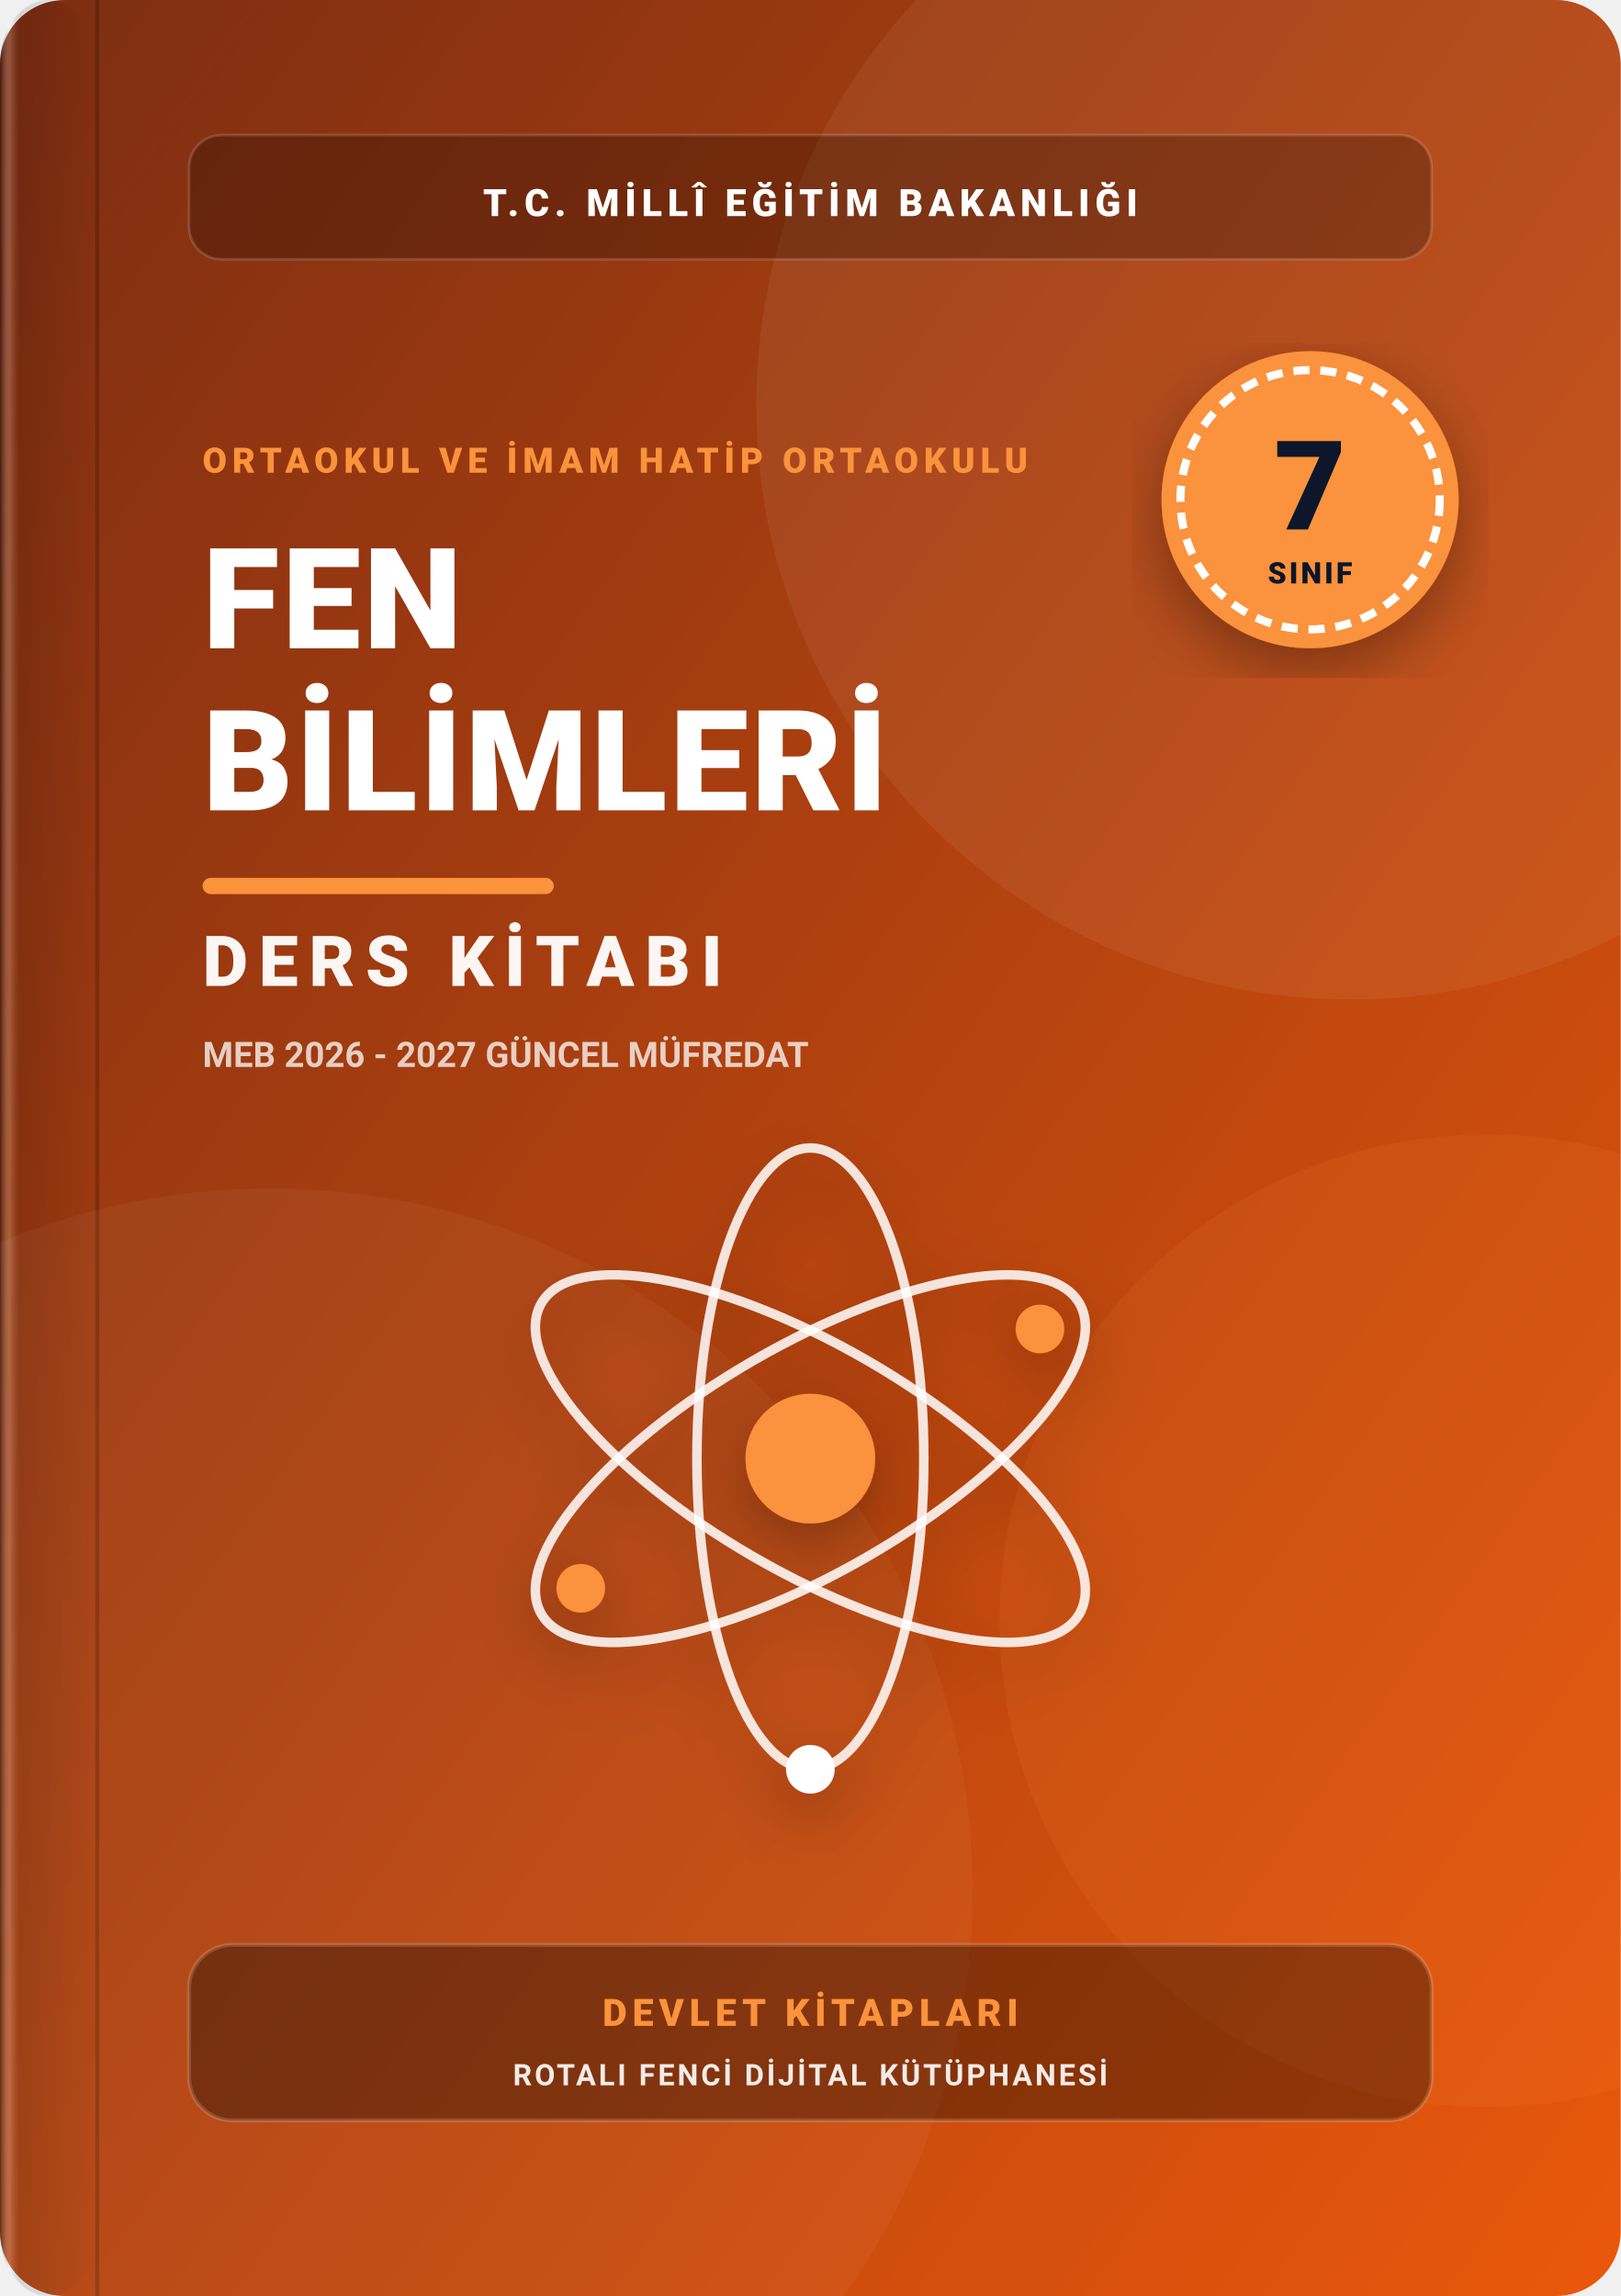
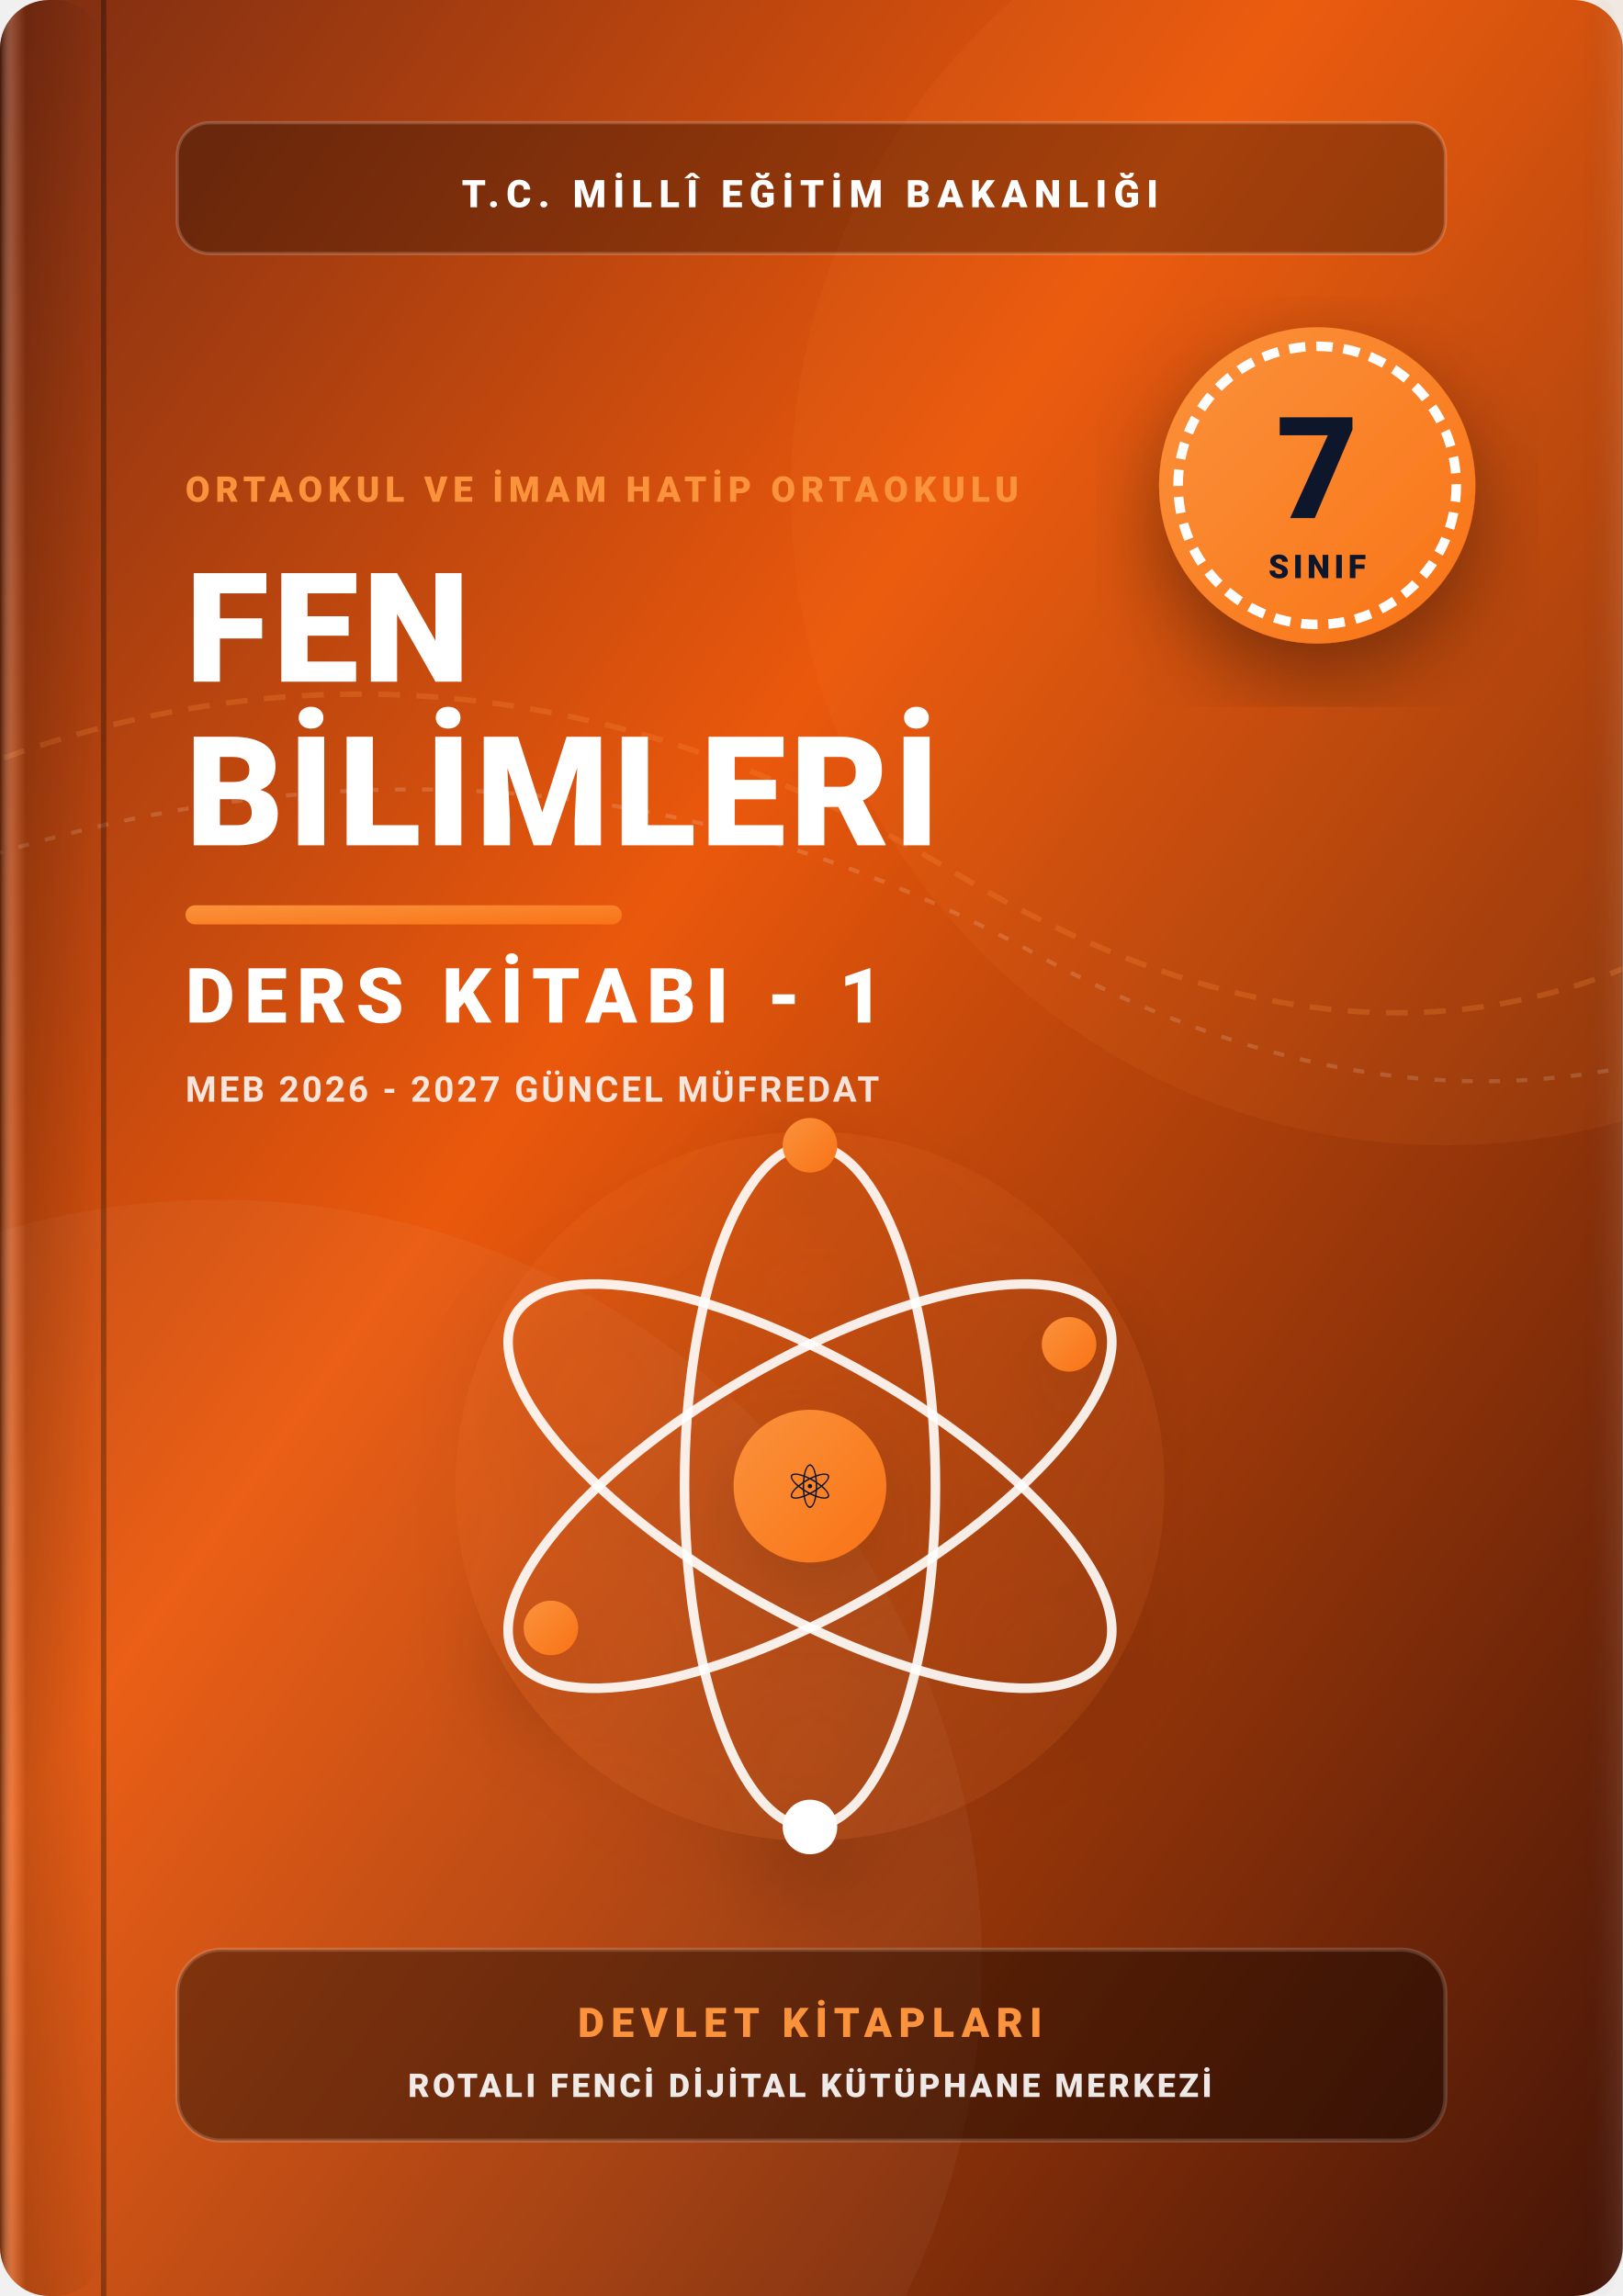
- <svg xmlns="http://www.w3.org/2000/svg" viewBox="0 0 600 850" width="100%" height="100%">
+ <svg xmlns="http://www.w3.org/2000/svg" viewBox="0 0 595 842" width="100%" height="100%">
  <defs>
-     <linearGradient id="grad-7" x1="0%" y1="0%" x2="100%" y2="100%">
+     <linearGradient id="bgGrad-7" x1="0%" y1="0%" x2="100%" y2="100%">
      <stop offset="0%" stop-color="#7c2d12" />
-       <stop offset="100%" stop-color="#ea580c" />
+       <stop offset="40%" stop-color="#ea580c" />
+       <stop offset="100%" stop-color="#431407" />
    </linearGradient>
-     <linearGradient id="spine" x1="0%" y1="0%" x2="100%" y2="0%">
-       <stop offset="0%" stop-color="rgba(0,0,0,0.45)" />
-       <stop offset="10%" stop-color="rgba(255,255,255,0.18)" />
-       <stop offset="20%" stop-color="rgba(0,0,0,0.12)" />
+     <linearGradient id="accentGrad-7" x1="0%" y1="0%" x2="100%" y2="100%">
+       <stop offset="0%" stop-color="#fb923c" />
+       <stop offset="100%" stop-color="#f97316" />
+     </linearGradient>
+     <linearGradient id="spineShadow" x1="0%" y1="0%" x2="100%" y2="0%">
+       <stop offset="0%" stop-color="rgba(0,0,0,0.5)" />
+       <stop offset="12%" stop-color="rgba(255,255,255,0.15)" />
+       <stop offset="25%" stop-color="rgba(0,0,0,0.15)" />
      <stop offset="100%" stop-color="rgba(0,0,0,0)" />
    </linearGradient>
-     <filter id="shadow" x="-10%" y="-10%" width="120%" height="120%">
-       <feDropShadow dx="0" dy="8" stdDeviation="12" flood-opacity="0.35" />
+     <linearGradient id="edgeGlow" x1="100%" y1="0%" x2="0%" y2="0%">
+       <stop offset="0%" stop-color="rgba(0,0,0,0.3)" />
+       <stop offset="5%" stop-color="rgba(255,255,255,0.08)" />
+       <stop offset="100%" stop-color="rgba(0,0,0,0)" />
+     </linearGradient>
+     <filter id="shadow3d" x="-20%" y="-20%" width="140%" height="140%">
+       <feDropShadow dx="0" dy="12" stdDeviation="16" flood-opacity="0.4" />
    </filter>
  </defs>
-   <rect width="600" height="850" rx="24" fill="url(#grad-7)" />
-   <rect width="36" height="850" rx="24" fill="url(#spine)" />
-   <line x1="36" y1="0" x2="36" y2="850" stroke="rgba(0,0,0,0.2)" stroke-width="1.5" />
-   <circle cx="500" cy="150" r="220" fill="white" fill-opacity="0.06" />
-   <circle cx="100" cy="700" r="260" fill="white" fill-opacity="0.04" />
-   <circle cx="550" cy="600" r="180" fill="#fb923c" fill-opacity="0.1" />
-   <g transform="translate(70, 50)">
-     <rect x="0" y="0" width="460" height="46" rx="12" fill="rgba(0,0,0,0.25)" stroke="rgba(255,255,255,0.15)" stroke-width="1" />
-     <text x="230" y="30" font-family="-apple-system, BlinkMacSystemFont, 'Segoe UI', Roboto, sans-serif" font-size="14" font-weight="900" fill="#ffffff" letter-spacing="2" text-anchor="middle">T.C. MİLLÎ EĞİTİM BAKANLIĞI</text>
+   <rect width="595" height="842" rx="18" fill="url(#bgGrad-7)" />
+   <circle cx="530" cy="180" r="240" fill="#fb923c" fill-opacity="0.08" />
+   <circle cx="80" cy="720" r="280" fill="#ffffff" fill-opacity="0.04" />
+   <path d="M-50,300 Q150,200 350,320 T700,280" fill="none" stroke="#fb923c" stroke-width="2" stroke-opacity="0.25" stroke-dasharray="8 6" />
+   <path d="M-50,330 Q180,240 380,350 T750,310" fill="none" stroke="#ffffff" stroke-width="1.5" stroke-opacity="0.15" stroke-dasharray="4 6" />
+   <g transform="translate(65, 45)">
+     <rect x="0" y="0" width="465" height="48" rx="12" fill="rgba(0,0,0,0.3)" stroke="rgba(255,255,255,0.18)" stroke-width="1.2" />
+     <text x="232" y="31" font-family="-apple-system, BlinkMacSystemFont, 'Segoe UI', Roboto, Helvetica, Arial, sans-serif" font-size="14" font-weight="900" fill="#ffffff" letter-spacing="2.5" text-anchor="middle">T.C. MİLLÎ EĞİTİM BAKANLIĞI</text>
  </g>
-   <g transform="translate(430, 130)" filter="url(#shadow)">
-     <circle cx="55" cy="55" r="55" fill="#fb923c" />
-     <circle cx="55" cy="55" r="48" fill="none" stroke="#ffffff" stroke-width="3" stroke-dasharray="6 4" />
-     <text x="55" y="66" font-family="-apple-system, BlinkMacSystemFont, 'Segoe UI', Roboto, sans-serif" font-size="46" font-weight="900" fill="#0f172a" text-anchor="middle">7</text>
-     <text x="55" y="86" font-family="-apple-system, BlinkMacSystemFont, 'Segoe UI', Roboto, sans-serif" font-size="11" font-weight="900" fill="#0f172a" letter-spacing="1" text-anchor="middle">SINIF</text>
+   <g transform="translate(425, 120)" filter="url(#shadow3d)">
+     <circle cx="58" cy="58" r="58" fill="url(#accentGrad-7)" />
+     <circle cx="58" cy="58" r="51" fill="none" stroke="#ffffff" stroke-width="3.5" stroke-dasharray="6 4" />
+     <text x="58" y="70" font-family="-apple-system, BlinkMacSystemFont, 'Segoe UI', Roboto, sans-serif" font-size="52" font-weight="900" fill="#0f172a" text-anchor="middle">7</text>
+     <text x="58" y="92" font-family="-apple-system, BlinkMacSystemFont, 'Segoe UI', Roboto, sans-serif" font-size="12" font-weight="900" fill="#0f172a" letter-spacing="1.5" text-anchor="middle">SINIF</text>
  </g>
-   <text x="75" y="175" font-family="-apple-system, BlinkMacSystemFont, 'Segoe UI', Roboto, sans-serif" font-size="13" font-weight="800" fill="#fb923c" letter-spacing="2">ORTAOKUL VE İMAM HATİP ORTAOKULU</text>
-   <text x="75" y="240" font-family="-apple-system, BlinkMacSystemFont, 'Segoe UI', Roboto, sans-serif" font-size="52" font-weight="900" fill="#ffffff" letter-spacing="1">FEN</text>
-   <text x="75" y="300" font-family="-apple-system, BlinkMacSystemFont, 'Segoe UI', Roboto, sans-serif" font-size="52" font-weight="900" fill="#ffffff" letter-spacing="1">BİLİMLERİ</text>
-   <rect x="75" y="325" width="130" height="6" rx="3" fill="#fb923c" />
-   <text x="75" y="365" font-family="-apple-system, BlinkMacSystemFont, 'Segoe UI', Roboto, sans-serif" font-size="26" font-weight="900" fill="#ffffff" fill-opacity="0.95" letter-spacing="4">DERS KİTABI</text>
-   <text x="75" y="395" font-family="-apple-system, BlinkMacSystemFont, 'Segoe UI', Roboto, sans-serif" font-size="13" font-weight="700" fill="#ffffff" fill-opacity="0.75">MEB 2026 - 2027 GÜNCEL MÜFREDAT</text>
-   <g transform="translate(300, 540)" filter="url(#shadow)">
-     <circle cx="0" cy="0" r="24" fill="#fb923c" />
-     <ellipse cx="0" cy="0" rx="115" ry="42" fill="none" stroke="#ffffff" stroke-width="3.5" stroke-opacity="0.85" transform="rotate(30)" />
-     <ellipse cx="0" cy="0" rx="115" ry="42" fill="none" stroke="#ffffff" stroke-width="3.5" stroke-opacity="0.85" transform="rotate(-30)" />
-     <ellipse cx="0" cy="0" rx="115" ry="42" fill="none" stroke="#ffffff" stroke-width="3.5" stroke-opacity="0.85" transform="rotate(90)" />
-     <circle cx="85" cy="-48" r="9" fill="#fb923c" />
-     <circle cx="-85" cy="48" r="9" fill="#fb923c" />
-     <circle cx="0" cy="115" r="9" fill="#ffffff" />
+   <g transform="translate(68, 160)">
+     <text x="0" y="24" font-family="-apple-system, BlinkMacSystemFont, 'Segoe UI', Roboto, sans-serif" font-size="13" font-weight="800" fill="#fb923c" letter-spacing="2">ORTAOKUL VE İMAM HATİP ORTAOKULU</text>
+     <text x="0" y="90" font-family="-apple-system, BlinkMacSystemFont, 'Segoe UI', Roboto, sans-serif" font-size="56" font-weight="900" fill="#ffffff" letter-spacing="1.5">FEN</text>
+     <text x="0" y="150" font-family="-apple-system, BlinkMacSystemFont, 'Segoe UI', Roboto, sans-serif" font-size="56" font-weight="900" fill="#ffffff" letter-spacing="1.5">BİLİMLERİ</text>
+     <rect x="0" y="172" width="160" height="7" rx="3.5" fill="url(#accentGrad-7)" />
+     <text x="0" y="215" font-family="-apple-system, BlinkMacSystemFont, 'Segoe UI', Roboto, sans-serif" font-size="28" font-weight="900" fill="#ffffff" letter-spacing="3.5">DERS KİTABI - 1</text>
+     <text x="0" y="244" font-family="-apple-system, BlinkMacSystemFont, 'Segoe UI', Roboto, sans-serif" font-size="13" font-weight="700" fill="#ffffff" fill-opacity="0.85" letter-spacing="1">MEB 2026 - 2027 GÜNCEL MÜFREDAT</text>
  </g>
-   <g transform="translate(70, 720)">
-     <rect x="0" y="0" width="460" height="65" rx="16" fill="rgba(0,0,0,0.35)" stroke="rgba(255,255,255,0.15)" stroke-width="1.5" />
-     <text x="230" y="30" font-family="-apple-system, BlinkMacSystemFont, 'Segoe UI', Roboto, sans-serif" font-size="14" font-weight="900" fill="#fb923c" letter-spacing="2" text-anchor="middle">DEVLET KİTAPLARI</text>
-     <text x="230" y="52" font-family="-apple-system, BlinkMacSystemFont, 'Segoe UI', Roboto, sans-serif" font-size="11" font-weight="700" fill="#ffffff" fill-opacity="0.9" letter-spacing="1" text-anchor="middle">ROTALI FENCİ DİJİTAL KÜTÜPHANESİ</text>
+   <g transform="translate(297, 545)" filter="url(#shadow3d)">
+     <circle cx="0" cy="0" r="130" fill="#fb923c" fill-opacity="0.08" />
+     <circle cx="0" cy="0" r="28" fill="url(#accentGrad-7)" />
+     <text x="0" y="8" font-family="sans-serif" font-size="22" font-weight="900" fill="#0f172a" text-anchor="middle">⚛</text>
+     <ellipse cx="0" cy="0" rx="125" ry="46" fill="none" stroke="#ffffff" stroke-width="3.5" stroke-opacity="0.9" transform="rotate(30)" />
+     <ellipse cx="0" cy="0" rx="125" ry="46" fill="none" stroke="#ffffff" stroke-width="3.5" stroke-opacity="0.9" transform="rotate(-30)" />
+     <ellipse cx="0" cy="0" rx="125" ry="46" fill="none" stroke="#ffffff" stroke-width="3.5" stroke-opacity="0.9" transform="rotate(90)" />
+     <circle cx="95" cy="-52" r="10" fill="url(#accentGrad-7)" />
+     <circle cx="-95" cy="52" r="10" fill="url(#accentGrad-7)" />
+     <circle cx="0" cy="125" r="10" fill="#ffffff" />
+     <circle cx="0" cy="-125" r="10" fill="url(#accentGrad-7)" />
  </g>
+   <g transform="translate(65, 715)">
+     <rect x="0" y="0" width="465" height="70" rx="16" fill="rgba(0,0,0,0.4)" stroke="rgba(255,255,255,0.15)" stroke-width="1.5" />
+     <text x="232" y="32" font-family="-apple-system, BlinkMacSystemFont, 'Segoe UI', Roboto, sans-serif" font-size="15" font-weight="900" fill="#fb923c" letter-spacing="2.5" text-anchor="middle">DEVLET KİTAPLARI</text>
+     <text x="232" y="54" font-family="-apple-system, BlinkMacSystemFont, 'Segoe UI', Roboto, sans-serif" font-size="12" font-weight="800" fill="#ffffff" fill-opacity="0.9" letter-spacing="1.2" text-anchor="middle">ROTALI FENCİ DİJİTAL KÜTÜPHANE MERKEZİ</text>
+   </g>
+   <rect width="38" height="842" rx="18" fill="url(#spineShadow)" />
+   <line x1="38" y1="0" x2="38" y2="842" stroke="rgba(0,0,0,0.3)" stroke-width="2" />
+   <rect x="580" width="15" height="842" rx="18" fill="url(#edgeGlow)" />
</svg>
